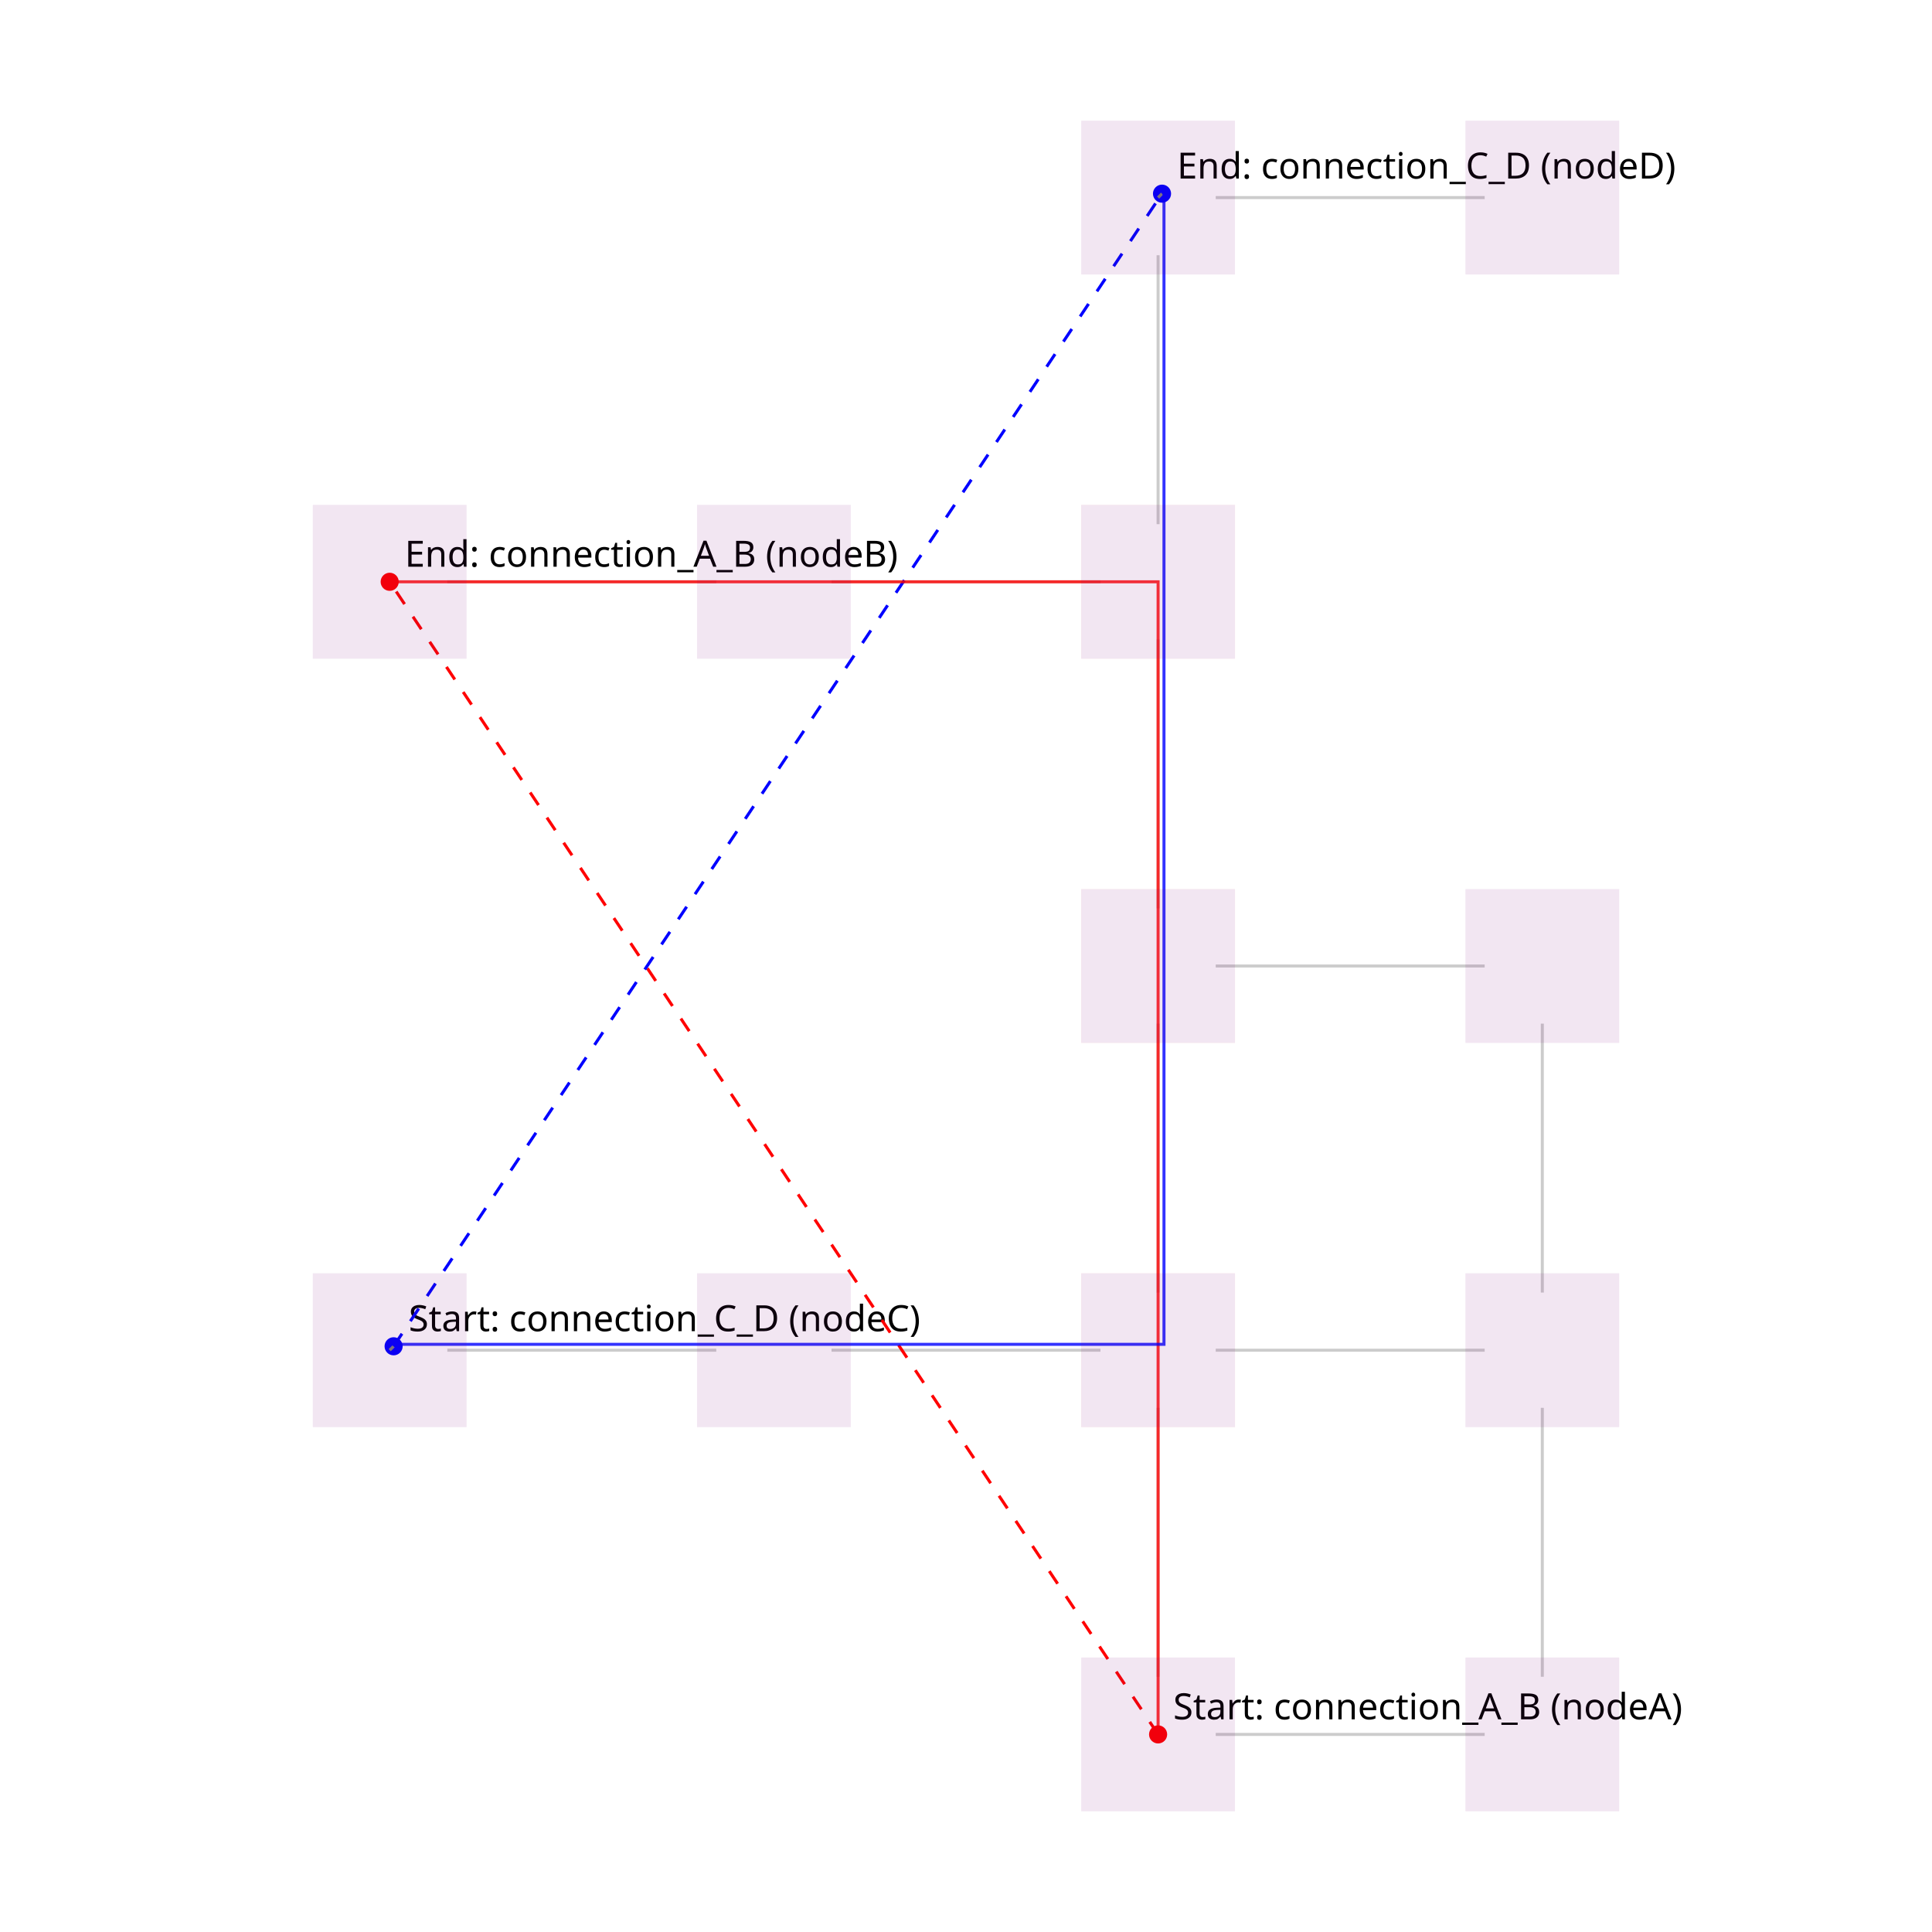
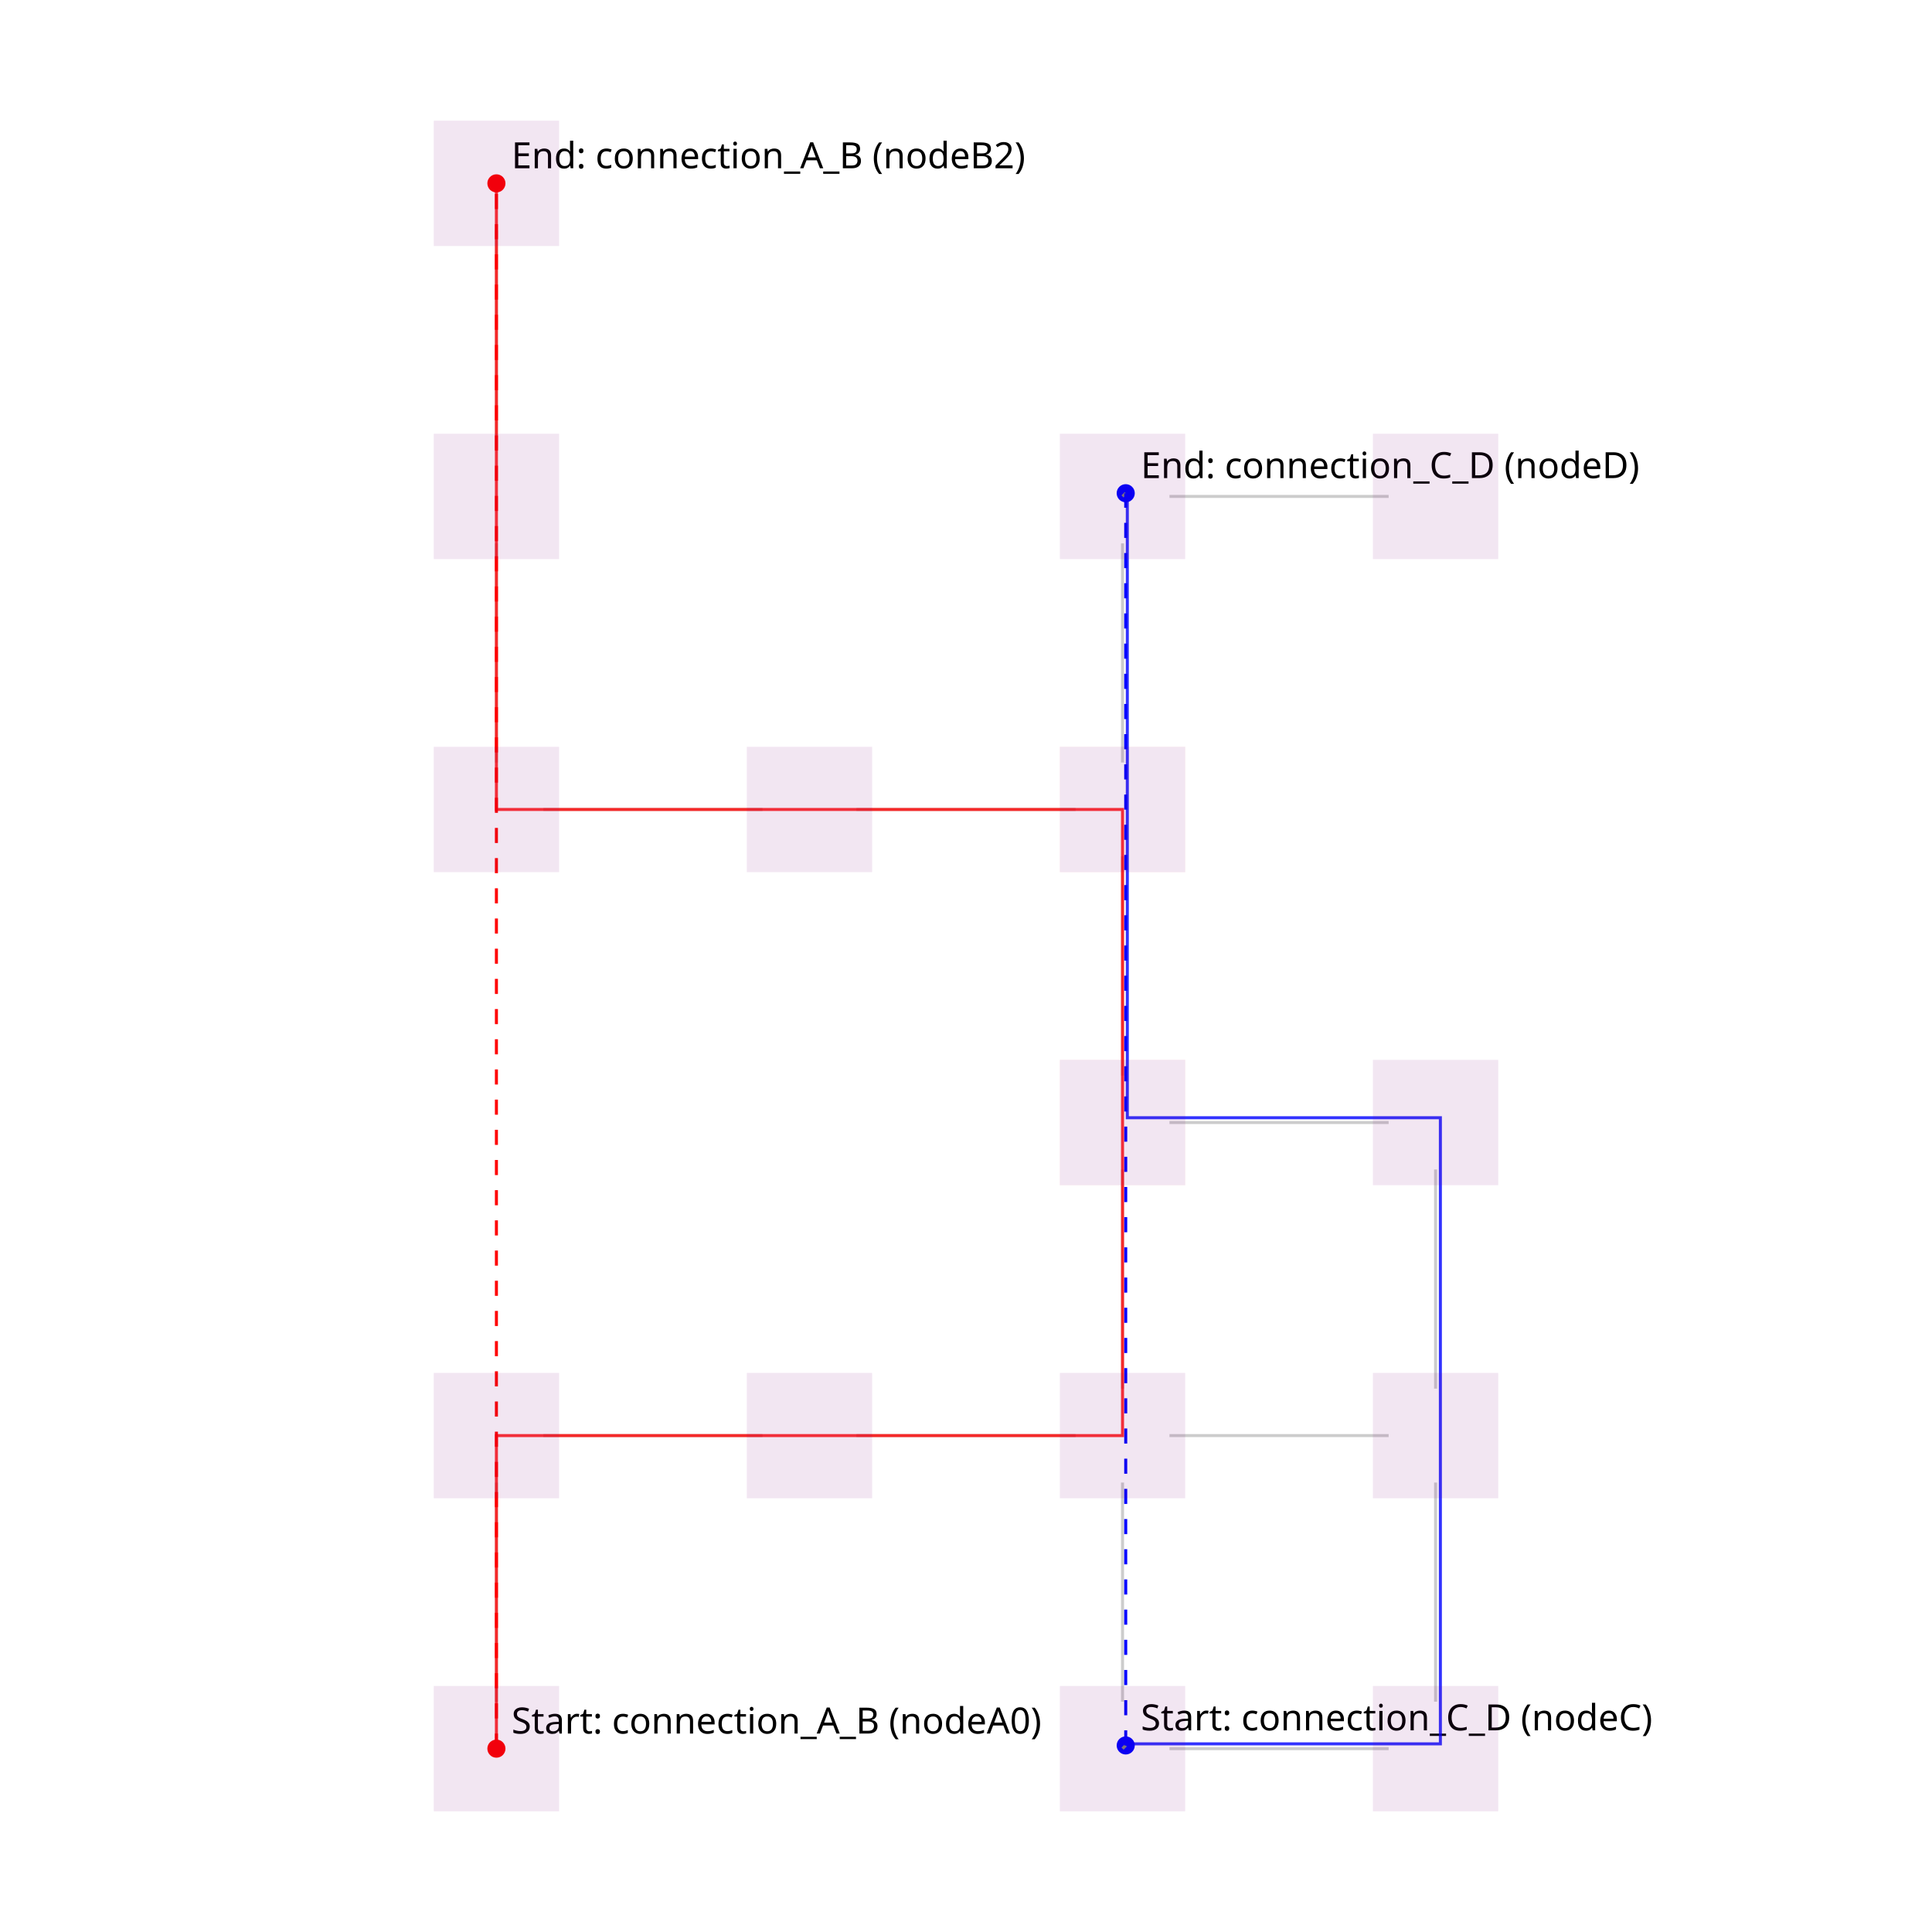
<svg xmlns="http://www.w3.org/2000/svg" width="640" height="640" viewBox="0 0 640 640">
  <g>
-     <circle data-type="point" data-label="Start: connection_A_B (nodeA)" data-x="5" data-y="1" cx="383.636" cy="574.545" r="3" fill="red" />
-     <text x="388.636" y="569.545" font-family="sans-serif" font-size="12">Start: connection_A_B
-       (nodeA)</text>
+     <circle data-type="point" data-label="Start: connection_A_B (nodeA0)" data-x="1" data-y="1" cx="164.444" cy="579.259" r="3" fill="red" />
+     <text x="169.444" y="574.259" font-family="sans-serif" font-size="12">Start: connection_A_B
+       (nodeA0)</text>
  </g>
  <g>
-     <circle data-type="point" data-label="End: connection_A_B (nodeB)" data-x="1" data-y="7" cx="129.091" cy="192.727" r="3" fill="red" />
-     <text x="134.091" y="187.727" font-family="sans-serif" font-size="12">End: connection_A_B
-       (nodeB)</text>
+     <circle data-type="point" data-label="End: connection_A_B (nodeB2)" data-x="1" data-y="11" cx="164.444" cy="60.741" r="3" fill="red" />
+     <text x="169.444" y="55.741" font-family="sans-serif" font-size="12">End: connection_A_B
+       (nodeB2)</text>
  </g>
  <g>
-     <circle data-type="point" data-label="Start: connection_C_D (nodeC)" data-x="1.0204" data-y="3.0204" cx="130.389" cy="445.975" r="3" fill="blue" />
-     <text x="135.389" y="440.975" font-family="sans-serif" font-size="12">Start: connection_C_D
+     <circle data-type="point" data-label="Start: connection_C_D (nodeC)" data-x="5.0204" data-y="1.0204" cx="372.91" cy="578.201" r="3" fill="blue" />
+     <text x="377.91" y="573.201" font-family="sans-serif" font-size="12">Start: connection_C_D
      (nodeC)</text>
  </g>
  <g>
-     <circle data-type="point" data-label="End: connection_C_D (nodeD)" data-x="5.0204" data-y="9.0204" cx="384.935" cy="64.156" r="3" fill="blue" />
-     <text x="389.935" y="59.156" font-family="sans-serif" font-size="12">End: connection_C_D
+     <circle data-type="point" data-label="End: connection_C_D (nodeD)" data-x="5.0204" data-y="9.0204" cx="372.91" cy="163.387" r="3" fill="blue" />
+     <text x="377.91" y="158.387" font-family="sans-serif" font-size="12">End: connection_C_D
      (nodeD)</text>
  </g>
-   <polyline data-points="5.3,1 6.7,1" data-type="line" points="402.727,574.545 491.818,574.545" fill="none" stroke="rgba(0, 0, 0, 0.2)" stroke-width="1" />
-   <polyline data-points="7,1.3 7,2.7" data-type="line" points="510.909,555.455 510.909,466.364" fill="none" stroke="rgba(0, 0, 0, 0.2)" stroke-width="1" />
-   <polyline data-points="5,1.3 5,2.7" data-type="line" points="383.636,555.455 383.636,466.364" fill="none" stroke="rgba(0, 0, 0, 0.2)" stroke-width="1" />
-   <polyline data-points="1.3,3 2.7,3" data-type="line" points="148.182,447.273 237.273,447.273" fill="none" stroke="rgba(0, 0, 0, 0.2)" stroke-width="1" />
-   <polyline data-points="3.3,3 4.7,3" data-type="line" points="275.455,447.273 364.545,447.273" fill="none" stroke="rgba(0, 0, 0, 0.2)" stroke-width="1" />
-   <polyline data-points="5.3,3 6.7,3" data-type="line" points="402.727,447.273 491.818,447.273" fill="none" stroke="rgba(0, 0, 0, 0.2)" stroke-width="1" />
-   <polyline data-points="5,3.3 5,4.7" data-type="line" points="383.636,428.182 383.636,339.091" fill="none" stroke="rgba(0, 0, 0, 0.2)" stroke-width="1" />
-   <polyline data-points="7,3.3 7,4.7" data-type="line" points="510.909,428.182 510.909,339.091" fill="none" stroke="rgba(0, 0, 0, 0.2)" stroke-width="1" />
-   <polyline data-points="5.3,5 6.7,5" data-type="line" points="402.727,320 491.818,320" fill="none" stroke="rgba(0, 0, 0, 0.2)" stroke-width="1" />
-   <polyline data-points="5,5.3 5,6.7" data-type="line" points="383.636,300.909 383.636,211.818" fill="none" stroke="rgba(0, 0, 0, 0.2)" stroke-width="1" />
-   <polyline data-points="1.3,7 2.7,7" data-type="line" points="148.182,192.727 237.273,192.727" fill="none" stroke="rgba(0, 0, 0, 0.2)" stroke-width="1" />
-   <polyline data-points="3.3,7 4.7,7" data-type="line" points="275.455,192.727 364.545,192.727" fill="none" stroke="rgba(0, 0, 0, 0.2)" stroke-width="1" />
-   <polyline data-points="5,7.3 5,8.7" data-type="line" points="383.636,173.636 383.636,84.545" fill="none" stroke="rgba(0, 0, 0, 0.2)" stroke-width="1" />
-   <polyline data-points="5.3,9 6.7,9" data-type="line" points="402.727,65.455 491.818,65.455" fill="none" stroke="rgba(0, 0, 0, 0.2)" stroke-width="1" />
-   <polyline data-points="5,1 5,1" data-type="line" points="383.636,574.545 383.636,574.545" fill="none" stroke="gray" stroke-width="1" stroke-dasharray="2 2" />
-   <polyline data-points="1,7 1,7" data-type="line" points="129.091,192.727 129.091,192.727" fill="none" stroke="gray" stroke-width="1" stroke-dasharray="2 2" />
-   <polyline data-points="5,1 1,7" data-type="line" points="383.636,574.545 129.091,192.727" fill="none" stroke="red" stroke-width="1" stroke-dasharray="5 5" />
-   <polyline data-points="1,3 1.0204,3.0204" data-type="line" points="129.091,447.273 130.389,445.975" fill="none" stroke="gray" stroke-width="1" stroke-dasharray="2 2" />
-   <polyline data-points="5,9 5.0204,9.0204" data-type="line" points="383.636,65.455 384.935,64.156" fill="none" stroke="gray" stroke-width="1" stroke-dasharray="2 2" />
-   <polyline data-points="1.0204,3.0204 5.0204,9.0204" data-type="line" points="130.389,445.975 384.935,64.156" fill="none" stroke="blue" stroke-width="1" stroke-dasharray="5 5" />
-   <polyline data-points="5,1 5,3 5,5 5,7 3,7 1,7" data-type="line" points="383.636,574.545 383.636,447.273 383.636,320 383.636,192.727 256.364,192.727 129.091,192.727" fill="none" stroke="rgba(255,0,0,0.8)" stroke-width="1" />
-   <polyline data-points="1.0306,3.0306 3.0306,3.0306 5.0306,3.0306 5.0306,5.0306 5.0306,7.0306 5.0306,9.0306" data-type="line" points="131.038,445.325 258.311,445.325 385.584,445.325 385.584,318.053 385.584,190.78 385.584,63.507" fill="none" stroke="rgba(0,0,255,0.8)" stroke-width="1" />
-   <rect data-type="rect" data-label="" data-x="5" data-y="1" x="358.182" y="549.091" width="50.909" height="50.909" fill="rgba(128, 0, 128, 0.1)" stroke="rgba(128, 0, 128, 0.1)" stroke-width="0.016" />
-   <rect data-type="rect" data-label="" data-x="7" data-y="1" x="485.455" y="549.091" width="50.909" height="50.909" fill="rgba(128, 0, 128, 0.1)" stroke="rgba(128, 0, 128, 0.1)" stroke-width="0.016" />
-   <rect data-type="rect" data-label="" data-x="1" data-y="3" x="103.636" y="421.818" width="50.909" height="50.909" fill="rgba(128, 0, 128, 0.1)" stroke="rgba(128, 0, 128, 0.1)" stroke-width="0.016" />
-   <rect data-type="rect" data-label="" data-x="3" data-y="3" x="230.909" y="421.818" width="50.909" height="50.909" fill="rgba(128, 0, 128, 0.1)" stroke="rgba(128, 0, 128, 0.1)" stroke-width="0.016" />
-   <rect data-type="rect" data-label="" data-x="5" data-y="3" x="358.182" y="421.818" width="50.909" height="50.909" fill="rgba(128, 0, 128, 0.1)" stroke="rgba(255,0,0,0.3)" stroke-width="0.016" />
-   <rect data-type="rect" data-label="" data-x="7" data-y="3" x="485.455" y="421.818" width="50.909" height="50.909" fill="rgba(128, 0, 128, 0.1)" stroke="rgba(128, 0, 128, 0.1)" stroke-width="0.016" />
-   <rect data-type="rect" data-label="" data-x="5" data-y="5" x="358.182" y="294.545" width="50.909" height="50.909" fill="rgba(128, 0, 128, 0.1)" stroke="rgba(255,0,0,0.3)" stroke-width="0.016" />
-   <rect data-type="rect" data-label="" data-x="7" data-y="5" x="485.455" y="294.545" width="50.909" height="50.909" fill="rgba(128, 0, 128, 0.1)" stroke="rgba(128, 0, 128, 0.1)" stroke-width="0.016" />
-   <rect data-type="rect" data-label="" data-x="1" data-y="7" x="103.636" y="167.273" width="50.909" height="50.909" fill="rgba(128, 0, 128, 0.1)" stroke="rgba(128, 0, 128, 0.1)" stroke-width="0.016" />
-   <rect data-type="rect" data-label="" data-x="3" data-y="7" x="230.909" y="167.273" width="50.909" height="50.909" fill="rgba(128, 0, 128, 0.1)" stroke="rgba(128, 0, 128, 0.1)" stroke-width="0.016" />
-   <rect data-type="rect" data-label="" data-x="5" data-y="7" x="358.182" y="167.273" width="50.909" height="50.909" fill="rgba(128, 0, 128, 0.1)" stroke="rgba(255,0,0,0.3)" stroke-width="0.016" />
-   <rect data-type="rect" data-label="" data-x="5" data-y="9" x="358.182" y="40" width="50.909" height="50.909" fill="rgba(128, 0, 128, 0.1)" stroke="rgba(128, 0, 128, 0.1)" stroke-width="0.016" />
-   <rect data-type="rect" data-label="" data-x="7" data-y="9" x="485.455" y="40" width="50.909" height="50.909" fill="rgba(128, 0, 128, 0.1)" stroke="rgba(128, 0, 128, 0.1)" stroke-width="0.016" />
+   <polyline data-points="1,1.3 1,2.7" data-type="line" points="164.444,563.704 164.444,491.111" fill="none" stroke="rgba(0, 0, 0, 0.2)" stroke-width="1" />
+   <polyline data-points="5.3,1 6.7,1" data-type="line" points="387.407,579.259 460,579.259" fill="none" stroke="rgba(0, 0, 0, 0.2)" stroke-width="1" />
+   <polyline data-points="7,1.3 7,2.7" data-type="line" points="475.556,563.704 475.556,491.111" fill="none" stroke="rgba(0, 0, 0, 0.2)" stroke-width="1" />
+   <polyline data-points="5,1.3 5,2.7" data-type="line" points="371.852,563.704 371.852,491.111" fill="none" stroke="rgba(0, 0, 0, 0.2)" stroke-width="1" />
+   <polyline data-points="1.3,3 2.7,3" data-type="line" points="180,475.556 252.593,475.556" fill="none" stroke="rgba(0, 0, 0, 0.2)" stroke-width="1" />
+   <polyline data-points="3.3,3 4.7,3" data-type="line" points="283.704,475.556 356.296,475.556" fill="none" stroke="rgba(0, 0, 0, 0.2)" stroke-width="1" />
+   <polyline data-points="5.3,3 6.7,3" data-type="line" points="387.407,475.556 460,475.556" fill="none" stroke="rgba(0, 0, 0, 0.2)" stroke-width="1" />
+   <polyline data-points="5,3.3 5,4.7" data-type="line" points="371.852,460 371.852,387.407" fill="none" stroke="rgba(0, 0, 0, 0.2)" stroke-width="1" />
+   <polyline data-points="7,3.3 7,4.7" data-type="line" points="475.556,460 475.556,387.407" fill="none" stroke="rgba(0, 0, 0, 0.2)" stroke-width="1" />
+   <polyline data-points="5.3,5 6.7,5" data-type="line" points="387.407,371.852 460,371.852" fill="none" stroke="rgba(0, 0, 0, 0.2)" stroke-width="1" />
+   <polyline data-points="5,5.3 5,6.7" data-type="line" points="371.852,356.296 371.852,283.704" fill="none" stroke="rgba(0, 0, 0, 0.2)" stroke-width="1" />
+   <polyline data-points="1.3,7 2.7,7" data-type="line" points="180,268.148 252.593,268.148" fill="none" stroke="rgba(0, 0, 0, 0.2)" stroke-width="1" />
+   <polyline data-points="3.3,7 4.7,7" data-type="line" points="283.704,268.148 356.296,268.148" fill="none" stroke="rgba(0, 0, 0, 0.2)" stroke-width="1" />
+   <polyline data-points="5,7.3 5,8.7" data-type="line" points="371.852,252.593 371.852,180" fill="none" stroke="rgba(0, 0, 0, 0.2)" stroke-width="1" />
+   <polyline data-points="5.3,9 6.7,9" data-type="line" points="387.407,164.444 460,164.444" fill="none" stroke="rgba(0, 0, 0, 0.2)" stroke-width="1" />
+   <polyline data-points="1,7.3 1,8.7" data-type="line" points="164.444,252.593 164.444,180" fill="none" stroke="rgba(0, 0, 0, 0.2)" stroke-width="1" />
+   <polyline data-points="1,9.3 1,10.7" data-type="line" points="164.444,148.889 164.444,76.296" fill="none" stroke="rgba(0, 0, 0, 0.2)" stroke-width="1" />
+   <polyline data-points="1,1 1,1" data-type="line" points="164.444,579.259 164.444,579.259" fill="none" stroke="gray" stroke-width="1" stroke-dasharray="2 2" />
+   <polyline data-points="1,11 1,11" data-type="line" points="164.444,60.741 164.444,60.741" fill="none" stroke="gray" stroke-width="1" stroke-dasharray="2 2" />
+   <polyline data-points="1,1 1,11" data-type="line" points="164.444,579.259 164.444,60.741" fill="none" stroke="red" stroke-width="1" stroke-dasharray="5 5" />
+   <polyline data-points="5,1 5.0204,1.0204" data-type="line" points="371.852,579.259 372.91,578.201" fill="none" stroke="gray" stroke-width="1" stroke-dasharray="2 2" />
+   <polyline data-points="5,9 5.0204,9.0204" data-type="line" points="371.852,164.444 372.91,163.387" fill="none" stroke="gray" stroke-width="1" stroke-dasharray="2 2" />
+   <polyline data-points="5.0204,1.0204 5.0204,9.0204" data-type="line" points="372.91,578.201 372.91,163.387" fill="none" stroke="blue" stroke-width="1" stroke-dasharray="5 5" />
+   <polyline data-points="1,1 1,3 3,3 5,3 5,5 5,7 3,7 1,7 1,9 1,11" data-type="line" points="164.444,579.259 164.444,475.556 268.148,475.556 371.852,475.556 371.852,371.852 371.852,268.148 268.148,268.148 164.444,268.148 164.444,164.444 164.444,60.741" fill="none" stroke="rgba(255,0,0,0.8)" stroke-width="1" />
+   <polyline data-points="5.0306,1.0306 7.0306,1.0306 7.0306,3.0306 7.0306,5.0306 5.0306,5.0306 5.0306,7.0306 5.0306,9.0306" data-type="line" points="373.439,577.673 477.142,577.673 477.142,473.969 477.142,370.265 373.439,370.265 373.439,266.561 373.439,162.858" fill="none" stroke="rgba(0,0,255,0.8)" stroke-width="1" />
+   <rect data-type="rect" data-label="" data-x="1" data-y="1" x="143.704" y="558.519" width="41.481" height="41.481" fill="rgba(128, 0, 128, 0.1)" stroke="rgba(128, 0, 128, 0.1)" stroke-width="0.019" />
+   <rect data-type="rect" data-label="" data-x="1" data-y="3" x="143.704" y="454.815" width="41.481" height="41.481" fill="rgba(128, 0, 128, 0.1)" stroke="rgba(128, 0, 128, 0.1)" stroke-width="0.019" />
+   <rect data-type="rect" data-label="" data-x="7" data-y="1" x="454.815" y="558.519" width="41.481" height="41.481" fill="rgba(128, 0, 128, 0.1)" stroke="rgba(128, 0, 128, 0.1)" stroke-width="0.019" />
+   <rect data-type="rect" data-label="" data-x="5" data-y="1" x="351.111" y="558.519" width="41.481" height="41.481" fill="rgba(128, 0, 128, 0.1)" stroke="rgba(128, 0, 128, 0.1)" stroke-width="0.019" />
+   <rect data-type="rect" data-label="" data-x="3" data-y="3" x="247.407" y="454.815" width="41.481" height="41.481" fill="rgba(128, 0, 128, 0.1)" stroke="rgba(128, 0, 128, 0.1)" stroke-width="0.019" />
+   <rect data-type="rect" data-label="" data-x="5" data-y="3" x="351.111" y="454.815" width="41.481" height="41.481" fill="rgba(128, 0, 128, 0.1)" stroke="rgba(128, 0, 128, 0.1)" stroke-width="0.019" />
+   <rect data-type="rect" data-label="" data-x="7" data-y="3" x="454.815" y="454.815" width="41.481" height="41.481" fill="rgba(128, 0, 128, 0.1)" stroke="rgba(128, 0, 128, 0.1)" stroke-width="0.019" />
+   <rect data-type="rect" data-label="" data-x="5" data-y="5" x="351.111" y="351.111" width="41.481" height="41.481" fill="rgba(128, 0, 128, 0.1)" stroke="rgba(255,0,0,0.3)" stroke-width="0.019" />
+   <rect data-type="rect" data-label="" data-x="7" data-y="5" x="454.815" y="351.111" width="41.481" height="41.481" fill="rgba(128, 0, 128, 0.1)" stroke="rgba(128, 0, 128, 0.1)" stroke-width="0.019" />
+   <rect data-type="rect" data-label="" data-x="1" data-y="7" x="143.704" y="247.407" width="41.481" height="41.481" fill="rgba(128, 0, 128, 0.1)" stroke="rgba(128, 0, 128, 0.1)" stroke-width="0.019" />
+   <rect data-type="rect" data-label="" data-x="3" data-y="7" x="247.407" y="247.407" width="41.481" height="41.481" fill="rgba(128, 0, 128, 0.1)" stroke="rgba(128, 0, 128, 0.1)" stroke-width="0.019" />
+   <rect data-type="rect" data-label="" data-x="5" data-y="7" x="351.111" y="247.407" width="41.481" height="41.481" fill="rgba(128, 0, 128, 0.1)" stroke="rgba(255,0,0,0.3)" stroke-width="0.019" />
+   <rect data-type="rect" data-label="" data-x="5" data-y="9" x="351.111" y="143.704" width="41.481" height="41.481" fill="rgba(128, 0, 128, 0.1)" stroke="rgba(128, 0, 128, 0.1)" stroke-width="0.019" />
+   <rect data-type="rect" data-label="" data-x="1" data-y="9" x="143.704" y="143.704" width="41.481" height="41.481" fill="rgba(128, 0, 128, 0.1)" stroke="rgba(128, 0, 128, 0.1)" stroke-width="0.019" />
+   <rect data-type="rect" data-label="" data-x="1" data-y="11" x="143.704" y="40" width="41.481" height="41.481" fill="rgba(128, 0, 128, 0.1)" stroke="rgba(128, 0, 128, 0.1)" stroke-width="0.019" />
+   <rect data-type="rect" data-label="" data-x="7" data-y="9" x="454.815" y="143.704" width="41.481" height="41.481" fill="rgba(128, 0, 128, 0.1)" stroke="rgba(128, 0, 128, 0.1)" stroke-width="0.019" />
  <g id="crosshair" style="display: none">
    <line id="crosshair-h" y1="0" y2="640" stroke="#666" stroke-width="0.5" />
    <line id="crosshair-v" x1="0" x2="640" stroke="#666" stroke-width="0.5" />
    <text id="coordinates" font-family="monospace" font-size="12" fill="#666" />
  </g>
</svg>
